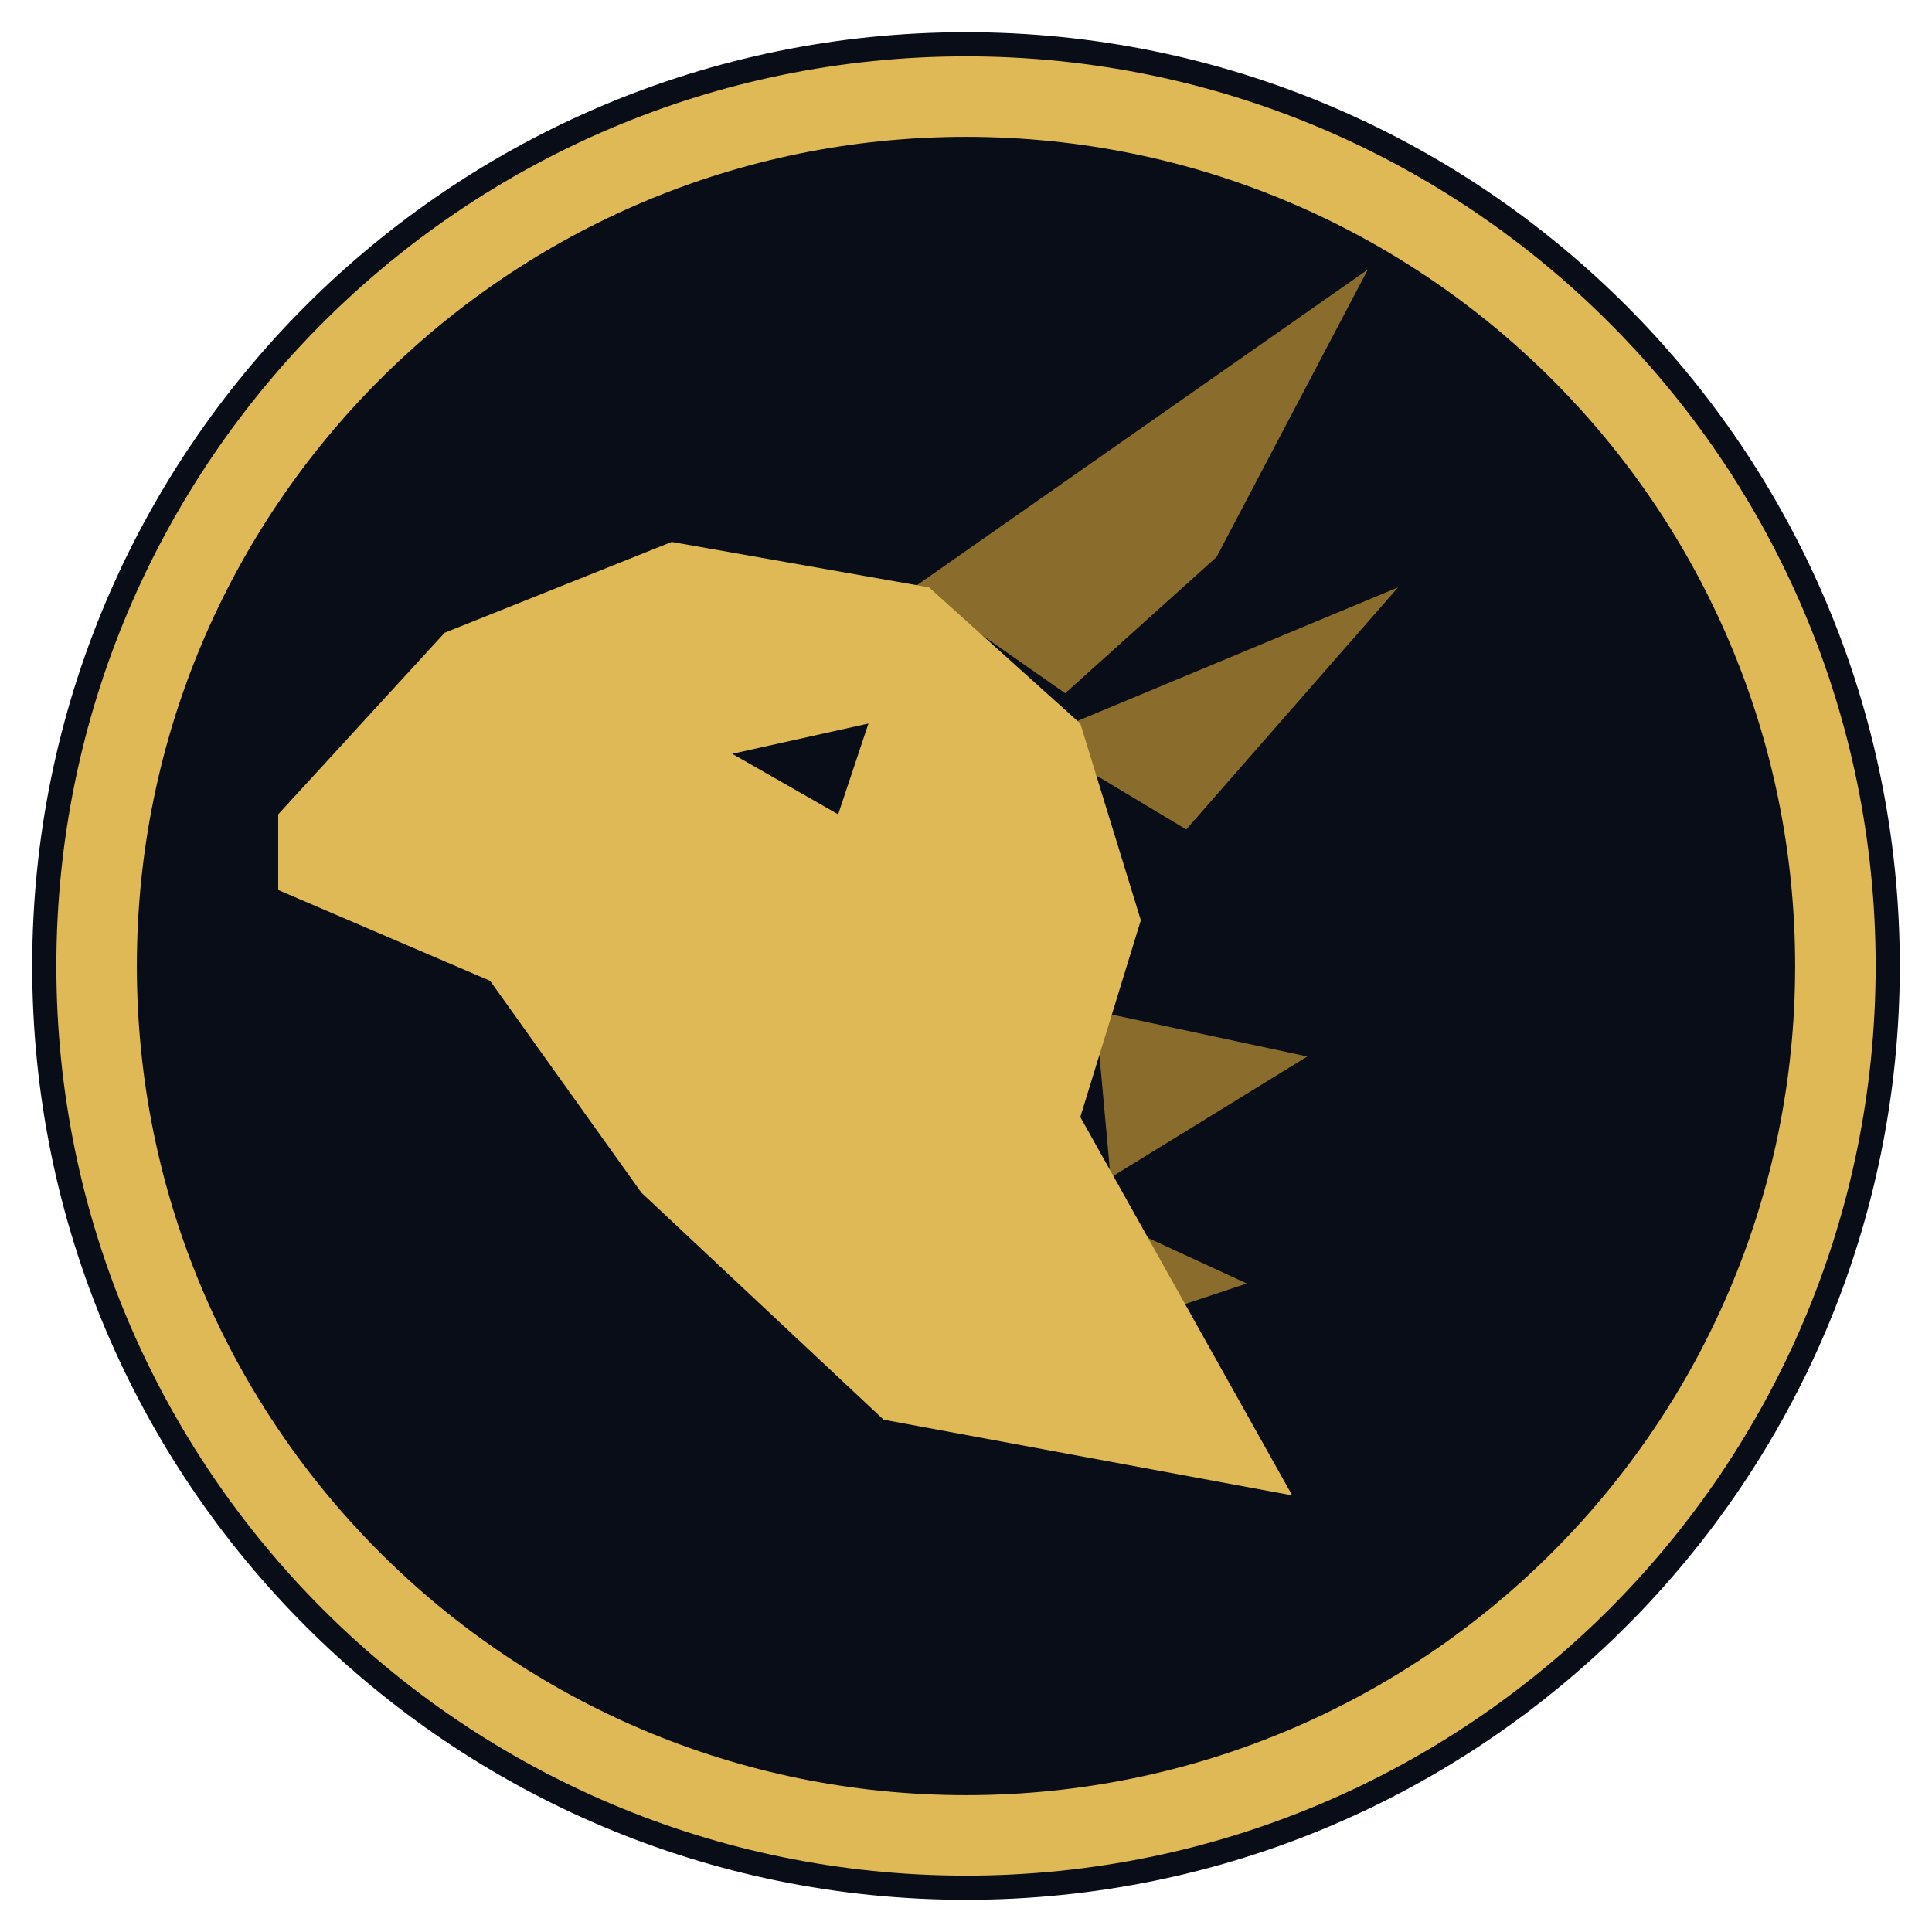
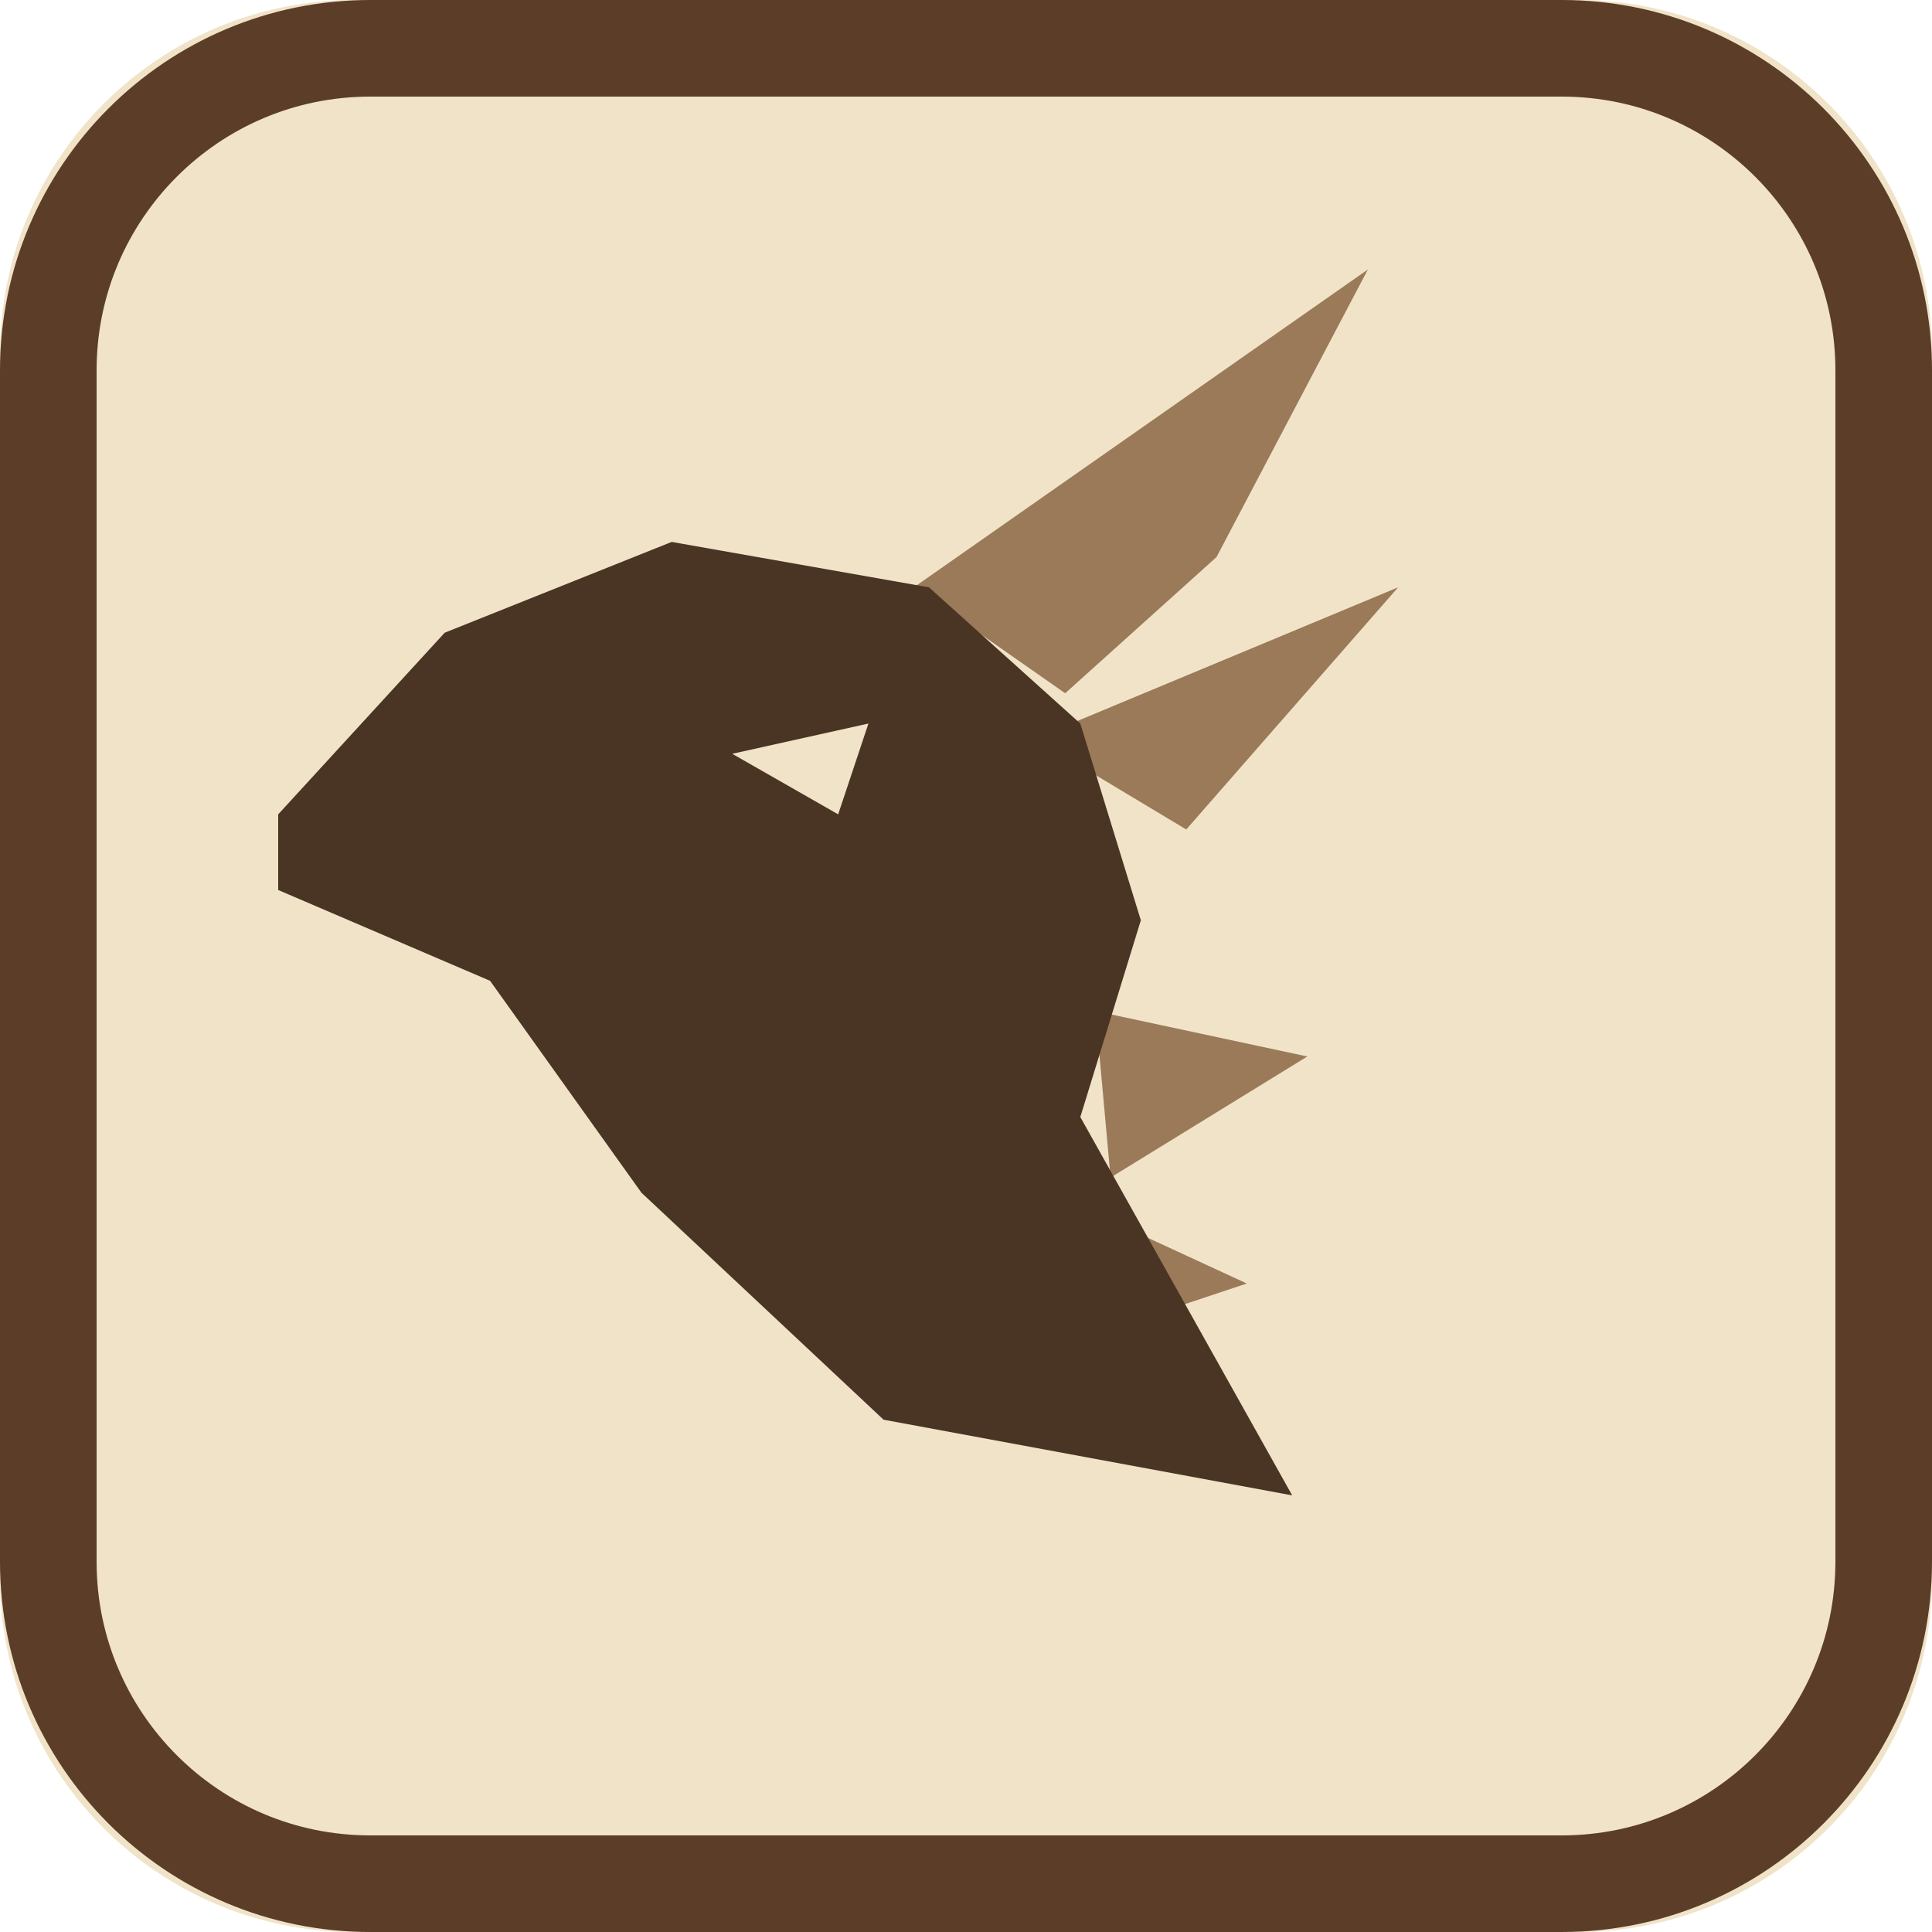
<svg xmlns="http://www.w3.org/2000/svg" viewBox="0 0 120 120" fill="none">
-   <circle cx="60" cy="60" r="58" fill="#090d17" />
-   <circle cx="60" cy="60" r="54" stroke="#dfb956" stroke-width="5" />
+   <rect width="120" height="120" rx="22" fill="#f0e3c8" />
+   <rect x="3" y="3" width="114" height="114" rx="20" stroke="#5c3d28" stroke-width="6" />
  <g transform="translate(6 -3) scale(0.94)">
-     <path d="M54 42 L84 21 L74 40 L64 49 ZM62 52 L86 42 L72 58 Z" fill="#8a6d2c" />
-     <path d="M66 70 L80 73 L67 81 ZM63 82 L76 88 L64 92 Z" fill="#8a6d2c" />
-     <path d="M12 57 L23 45 L38 39 L55 42 L65 51 L69 64 L65 77 L79 102 L52 97 L36 82 L26 68 L12 62 Z" fill="#dfb956" />
-     <path d="M42 53 L51 51 L49 57 Z" fill="#090d17" />
+     <path d="M54 42 L84 21 L74 40 L64 49 ZM62 52 L86 42 L72 58 Z" fill="#9a7a58" />
+     <path d="M66 70 L80 73 L67 81 ZM63 82 L76 88 L64 92 Z" fill="#9a7a58" />
+     <path d="M12 57 L23 45 L38 39 L55 42 L65 51 L69 64 L65 77 L79 102 L52 97 L36 82 L26 68 L12 62 Z" fill="#4a3423" />
+     <path d="M42 53 L51 51 L49 57 Z" fill="#f0e3c8" />
  </g>
</svg>
